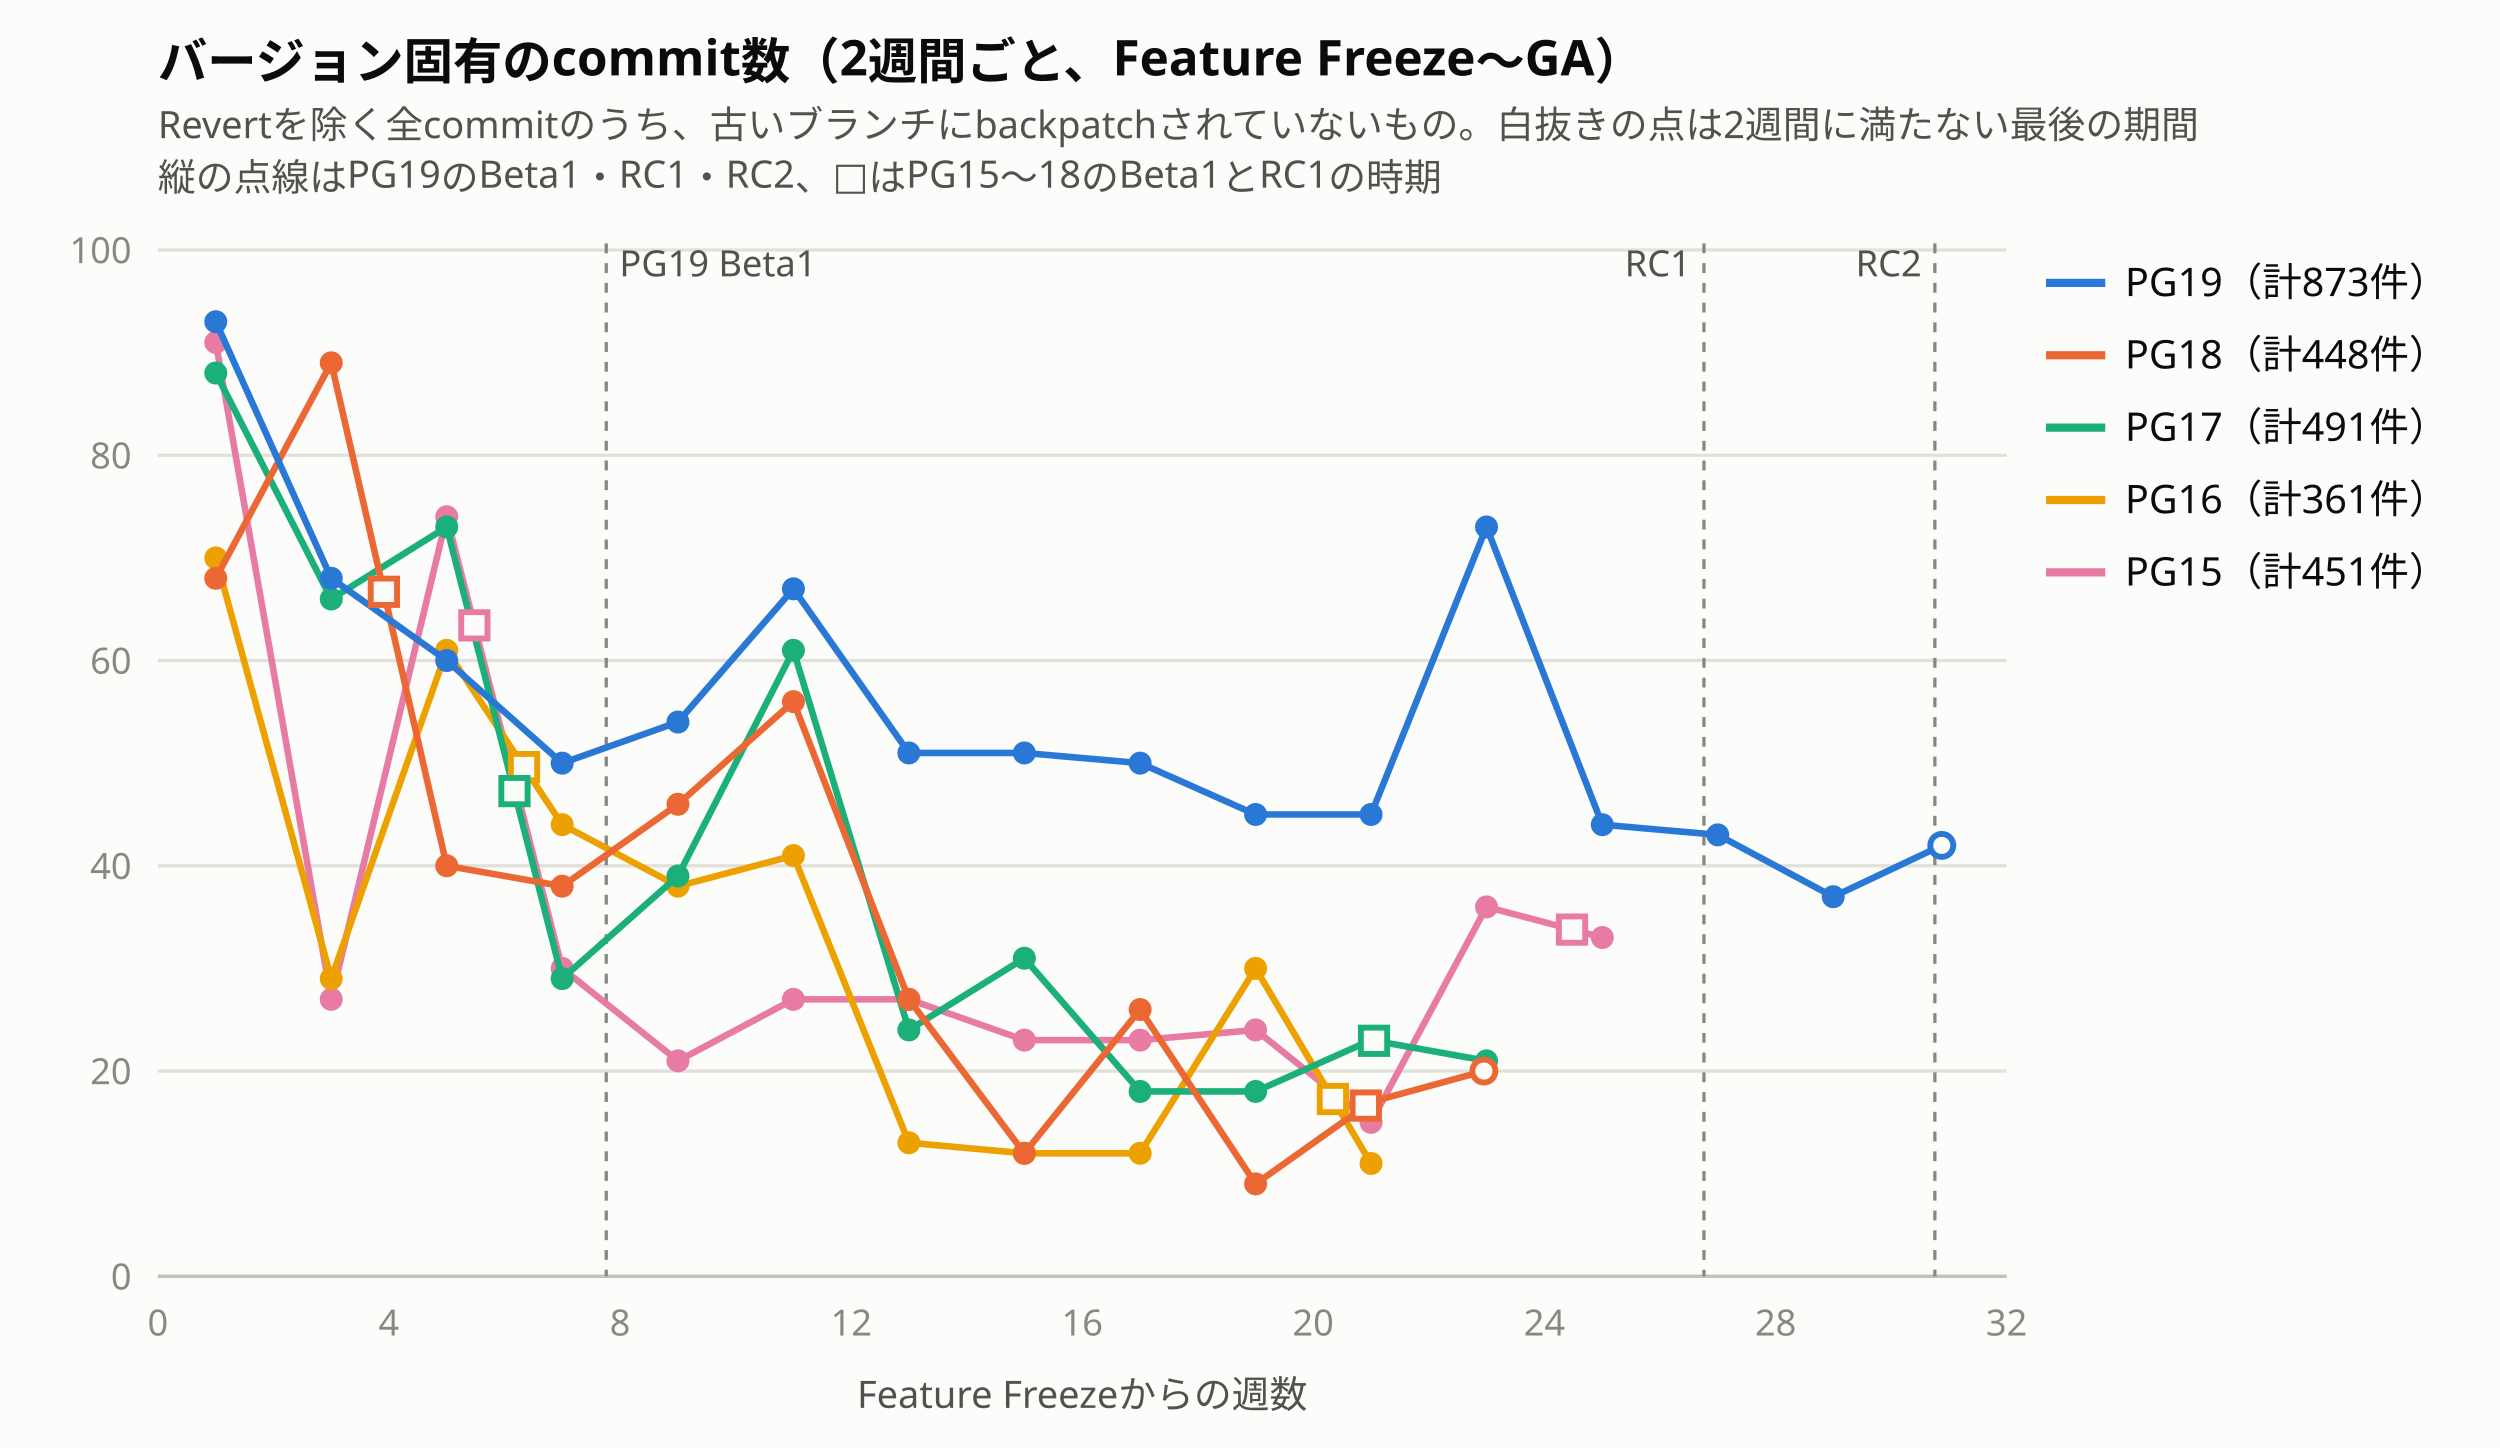
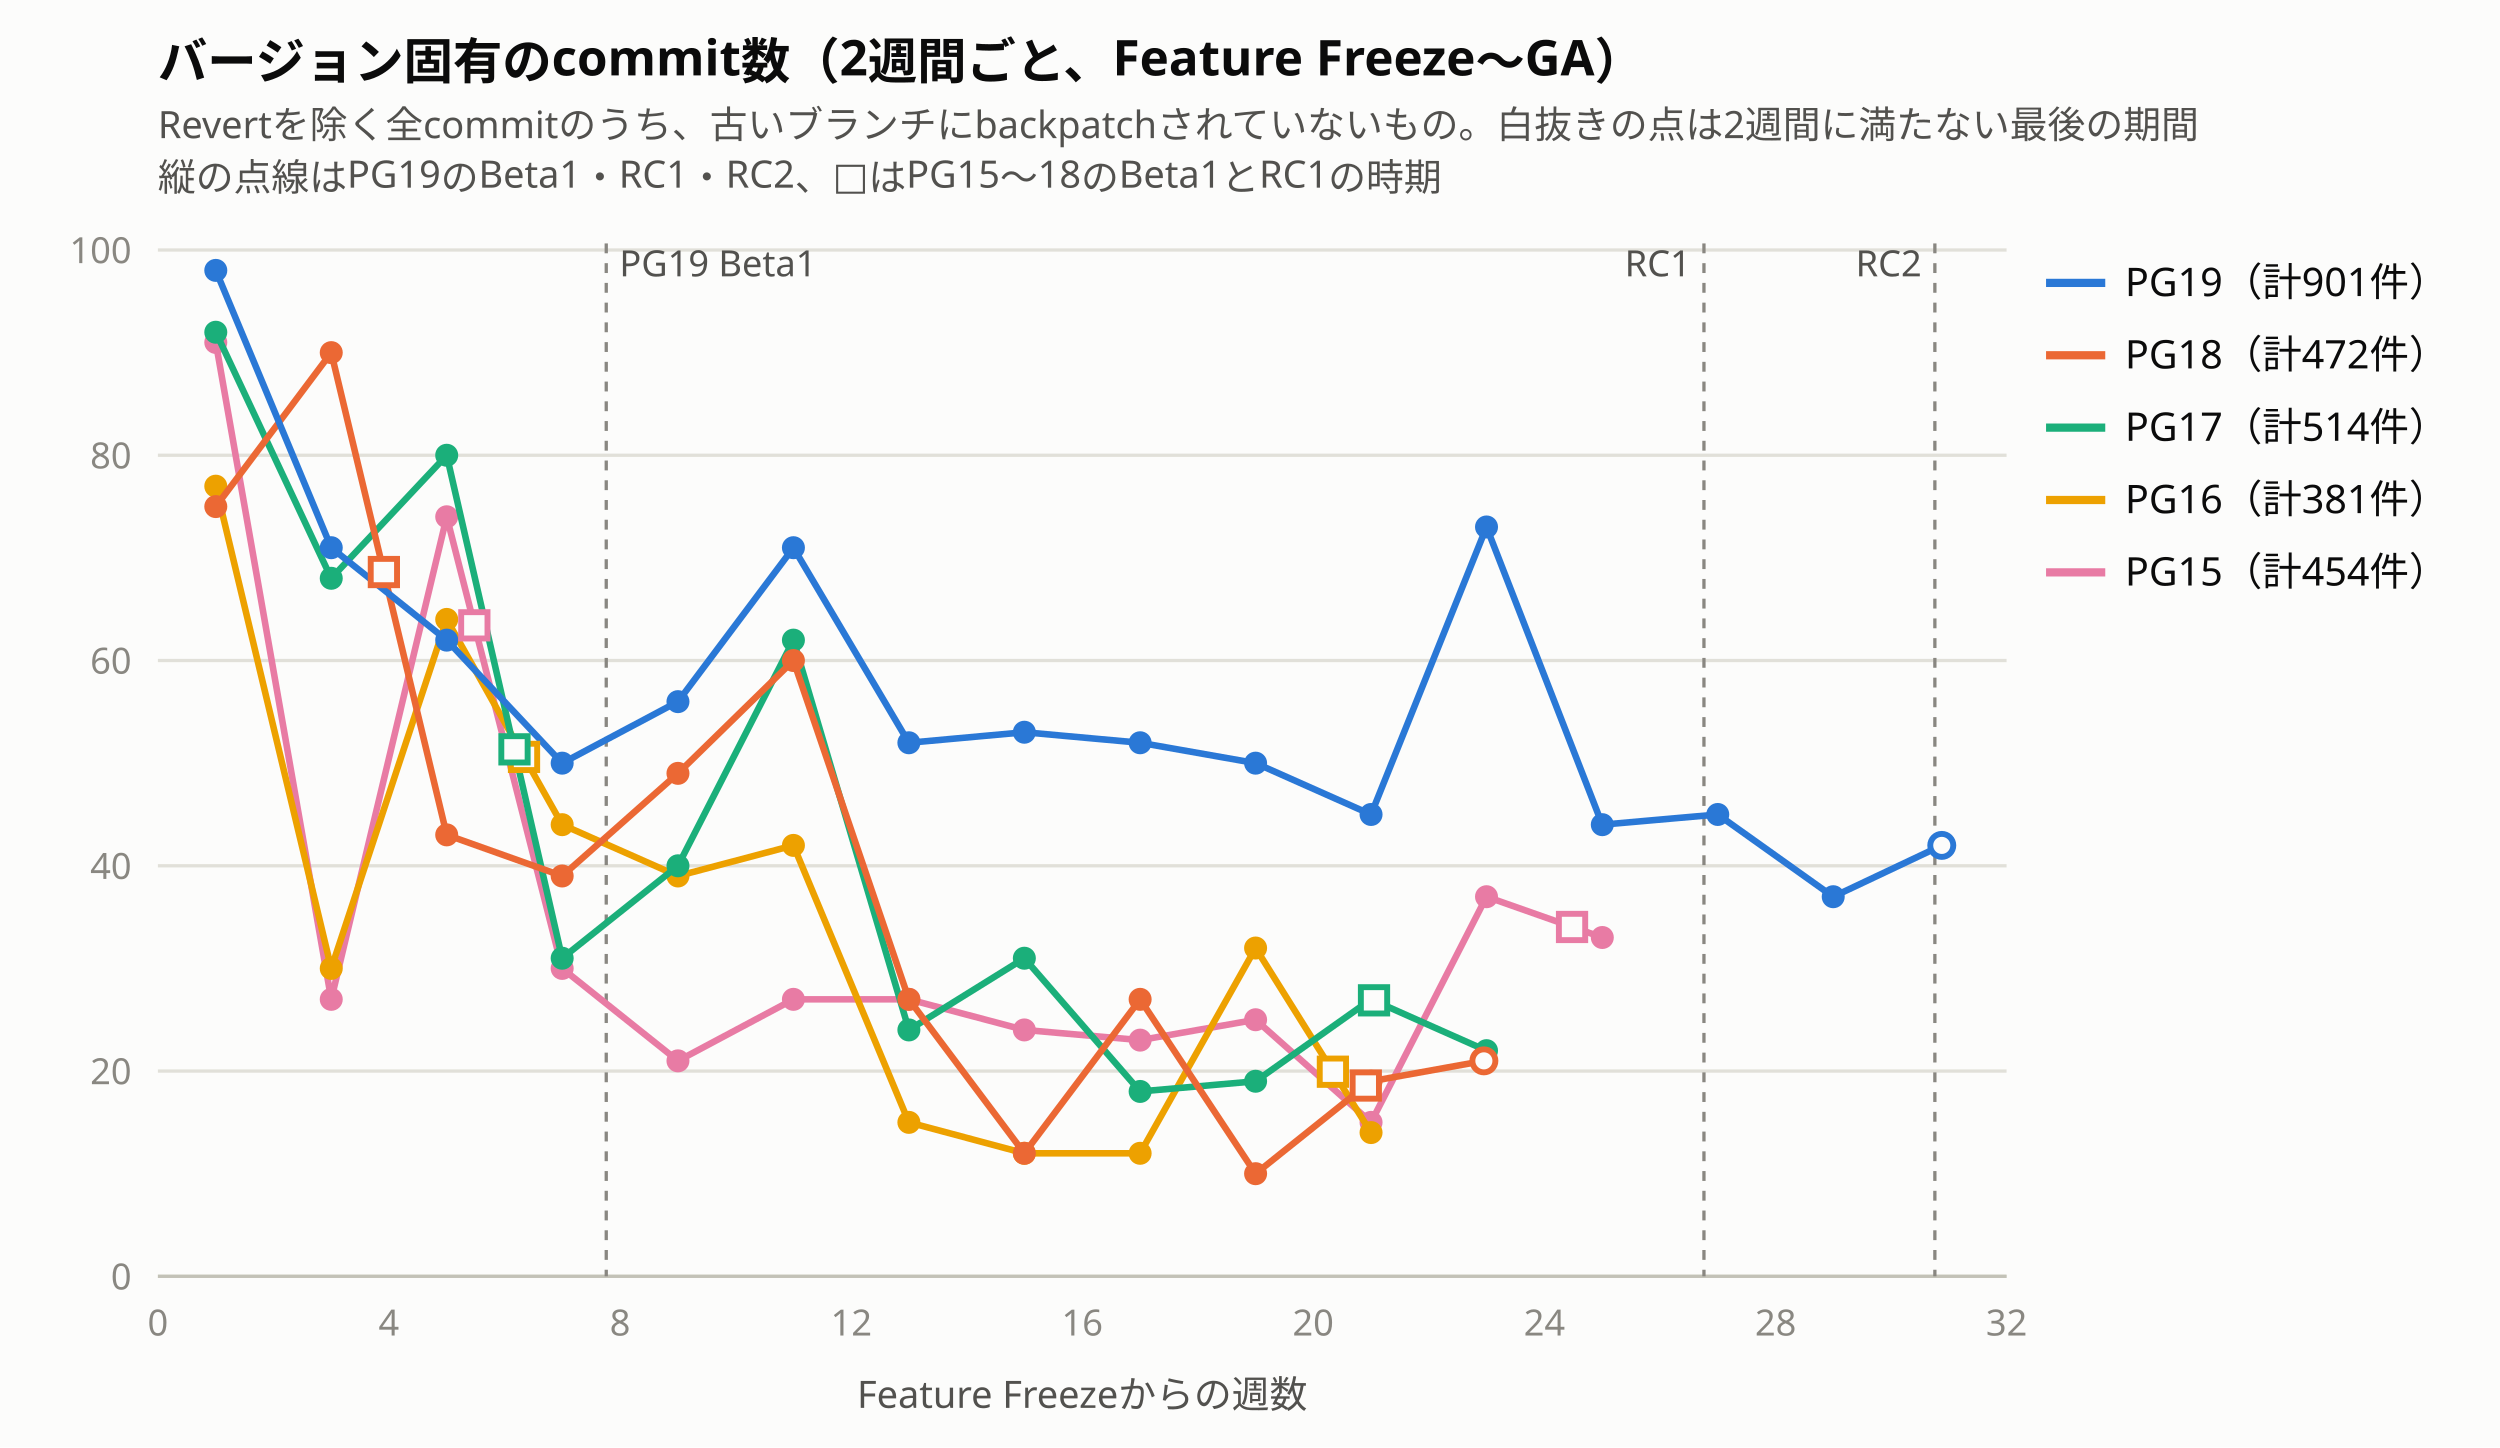
<svg xmlns="http://www.w3.org/2000/svg" viewBox="0 0 760 440" width="760" font-family="Noto Sans JP, Hiragino Sans, Meiryo, sans-serif" role="img" aria-label="Feature FreezeからGAまでの2週間ごとのバージョン固有のcommit数">
  <rect width="760" height="440" fill="#fcfcfb" />
  <text x="48" y="24" font-size="15" fill="#0b0b0b" font-weight="600">バージョン固有のcommit数（2週間ごと、Feature Freeze〜GA）</text>
  <text x="48" y="42" font-size="11.5" fill="#52514e">Revertを除く全commitのうち、古いブランチにbackpatchされていないもの。白抜きの点は2週間に満たない最後の期間</text>
  <text x="48" y="58" font-size="11.5" fill="#52514e">縦の点線はPG19のBeta1・RC1・RC2、□はPG15〜18のBeta1とRC1の時期</text>
  <line x1="48" x2="610" y1="388.0" y2="388.0" stroke="#e1e0d9" />
  <text x="40" y="392.0" font-size="11" fill="#898781" text-anchor="end">0</text>
  <line x1="48" x2="610" y1="325.6" y2="325.6" stroke="#e1e0d9" />
  <text x="40" y="329.6" font-size="11" fill="#898781" text-anchor="end">20</text>
  <line x1="48" x2="610" y1="263.2" y2="263.2" stroke="#e1e0d9" />
  <text x="40" y="267.2" font-size="11" fill="#898781" text-anchor="end">40</text>
  <line x1="48" x2="610" y1="200.8" y2="200.8" stroke="#e1e0d9" />
  <text x="40" y="204.8" font-size="11" fill="#898781" text-anchor="end">60</text>
  <line x1="48" x2="610" y1="138.4" y2="138.4" stroke="#e1e0d9" />
  <text x="40" y="142.4" font-size="11" fill="#898781" text-anchor="end">80</text>
  <line x1="48" x2="610" y1="76.0" y2="76.0" stroke="#e1e0d9" />
  <text x="40" y="80.0" font-size="11" fill="#898781" text-anchor="end">100</text>
  <text x="48.0" y="406" font-size="11" fill="#898781" text-anchor="middle">0</text>
  <text x="118.2" y="406" font-size="11" fill="#898781" text-anchor="middle">4</text>
  <text x="188.5" y="406" font-size="11" fill="#898781" text-anchor="middle">8</text>
  <text x="258.8" y="406" font-size="11" fill="#898781" text-anchor="middle">12</text>
  <text x="329.0" y="406" font-size="11" fill="#898781" text-anchor="middle">16</text>
  <text x="399.2" y="406" font-size="11" fill="#898781" text-anchor="middle">20</text>
  <text x="469.5" y="406" font-size="11" fill="#898781" text-anchor="middle">24</text>
  <text x="539.8" y="406" font-size="11" fill="#898781" text-anchor="middle">28</text>
  <text x="610.0" y="406" font-size="11" fill="#898781" text-anchor="middle">32</text>
  <line x1="48" x2="610" y1="388.0" y2="388.0" stroke="#c3c2b7" />
  <text x="329.0" y="428" font-size="11.5" fill="#52514e" text-anchor="middle">Feature Freezeからの週数</text>
  <line x1="184.3" x2="184.3" y1="74" y2="388.0" stroke="#898781" stroke-width="1" stroke-dasharray="3 3" />
  <text x="188.3" y="84" font-size="11" fill="#52514e">PG19 Beta1</text>
  <line x1="518.0" x2="518.0" y1="74" y2="388.0" stroke="#898781" stroke-width="1" stroke-dasharray="3 3" />
  <text x="514.0" y="84" font-size="11" fill="#52514e" text-anchor="end">RC1</text>
  <line x1="588.2" x2="588.2" y1="74" y2="388.0" stroke="#898781" stroke-width="1" stroke-dasharray="3 3" />
  <text x="584.2" y="84" font-size="11" fill="#52514e" text-anchor="end">RC2</text>
-   <path d="M65.6,104.1 L100.7,303.8 L135.8,157.1 L170.9,294.4 L206.1,322.5 L241.2,303.8 L276.3,303.8 L311.4,316.2 L346.6,316.2 L381.7,313.1 L416.8,341.2 L451.9,275.7 L487.1,285.0" fill="none" stroke="#e87ba4" stroke-width="2" stroke-linejoin="round" />
+   <path d="M65.6,104.1 L100.7,303.8 L135.8,157.1 L170.9,294.4 L206.1,322.5 L241.2,303.8 L276.3,303.8 L311.4,313.1 L346.6,316.2 L381.7,310.0 L416.8,341.2 L451.9,272.6 L487.1,285.0" fill="none" stroke="#e87ba4" stroke-width="2" stroke-linejoin="round" />
  <circle cx="65.6" cy="104.1" r="3.5" fill="#e87ba4" stroke="#e87ba4" stroke-width="0" />
  <circle cx="100.7" cy="303.8" r="3.5" fill="#e87ba4" stroke="#e87ba4" stroke-width="0" />
  <circle cx="135.8" cy="157.1" r="3.5" fill="#e87ba4" stroke="#e87ba4" stroke-width="0" />
  <circle cx="170.9" cy="294.4" r="3.5" fill="#e87ba4" stroke="#e87ba4" stroke-width="0" />
  <circle cx="206.1" cy="322.5" r="3.5" fill="#e87ba4" stroke="#e87ba4" stroke-width="0" />
  <circle cx="241.2" cy="303.8" r="3.5" fill="#e87ba4" stroke="#e87ba4" stroke-width="0" />
  <circle cx="276.3" cy="303.8" r="3.5" fill="#e87ba4" stroke="#e87ba4" stroke-width="0" />
-   <circle cx="311.4" cy="316.2" r="3.5" fill="#e87ba4" stroke="#e87ba4" stroke-width="0" />
+   <circle cx="311.4" cy="313.1" r="3.5" fill="#e87ba4" stroke="#e87ba4" stroke-width="0" />
  <circle cx="346.6" cy="316.2" r="3.5" fill="#e87ba4" stroke="#e87ba4" stroke-width="0" />
-   <circle cx="381.7" cy="313.1" r="3.5" fill="#e87ba4" stroke="#e87ba4" stroke-width="0" />
+   <circle cx="381.7" cy="310.0" r="3.5" fill="#e87ba4" stroke="#e87ba4" stroke-width="0" />
  <circle cx="416.8" cy="341.2" r="3.5" fill="#e87ba4" stroke="#e87ba4" stroke-width="0" />
-   <circle cx="451.9" cy="275.7" r="3.5" fill="#e87ba4" stroke="#e87ba4" stroke-width="0" />
+   <circle cx="451.9" cy="272.6" r="3.5" fill="#e87ba4" stroke="#e87ba4" stroke-width="0" />
  <circle cx="487.1" cy="285.0" r="3.5" fill="#e87ba4" stroke="#e87ba4" stroke-width="0" />
-   <path d="M65.6,169.6 L100.7,297.5 L135.8,197.7 L170.9,250.7 L206.1,269.4 L241.2,260.1 L276.3,347.4 L311.4,350.6 L346.6,350.6 L381.7,294.4 L416.8,353.7" fill="none" stroke="#eda100" stroke-width="2" stroke-linejoin="round" />
-   <circle cx="65.6" cy="169.6" r="3.5" fill="#eda100" stroke="#eda100" stroke-width="0" />
-   <circle cx="100.7" cy="297.5" r="3.5" fill="#eda100" stroke="#eda100" stroke-width="0" />
-   <circle cx="135.8" cy="197.7" r="3.5" fill="#eda100" stroke="#eda100" stroke-width="0" />
+   <path d="M65.6,147.8 L100.7,294.4 L135.8,188.3 L170.9,250.7 L206.1,266.3 L241.2,257.0 L276.3,341.2 L311.4,350.6 L346.6,350.6 L381.7,288.2 L416.8,344.3" fill="none" stroke="#eda100" stroke-width="2" stroke-linejoin="round" />
+   <circle cx="65.6" cy="147.8" r="3.5" fill="#eda100" stroke="#eda100" stroke-width="0" />
+   <circle cx="100.7" cy="294.4" r="3.5" fill="#eda100" stroke="#eda100" stroke-width="0" />
+   <circle cx="135.8" cy="188.3" r="3.5" fill="#eda100" stroke="#eda100" stroke-width="0" />
  <circle cx="170.9" cy="250.7" r="3.5" fill="#eda100" stroke="#eda100" stroke-width="0" />
-   <circle cx="206.1" cy="269.4" r="3.5" fill="#eda100" stroke="#eda100" stroke-width="0" />
-   <circle cx="241.2" cy="260.1" r="3.5" fill="#eda100" stroke="#eda100" stroke-width="0" />
-   <circle cx="276.3" cy="347.4" r="3.5" fill="#eda100" stroke="#eda100" stroke-width="0" />
+   <circle cx="206.1" cy="266.3" r="3.5" fill="#eda100" stroke="#eda100" stroke-width="0" />
+   <circle cx="241.2" cy="257.0" r="3.5" fill="#eda100" stroke="#eda100" stroke-width="0" />
+   <circle cx="276.3" cy="341.2" r="3.5" fill="#eda100" stroke="#eda100" stroke-width="0" />
  <circle cx="311.4" cy="350.6" r="3.5" fill="#eda100" stroke="#eda100" stroke-width="0" />
  <circle cx="346.6" cy="350.6" r="3.5" fill="#eda100" stroke="#eda100" stroke-width="0" />
-   <circle cx="381.7" cy="294.4" r="3.5" fill="#eda100" stroke="#eda100" stroke-width="0" />
-   <circle cx="416.8" cy="353.7" r="3.5" fill="#eda100" stroke="#eda100" stroke-width="0" />
-   <path d="M65.6,113.4 L100.7,182.1 L135.8,160.2 L170.9,297.5 L206.1,266.3 L241.2,197.7 L276.3,313.1 L311.4,291.3 L346.6,331.8 L381.7,331.8 L416.8,316.2 L451.9,322.5" fill="none" stroke="#1baf7a" stroke-width="2" stroke-linejoin="round" />
-   <circle cx="65.6" cy="113.4" r="3.5" fill="#1baf7a" stroke="#1baf7a" stroke-width="0" />
-   <circle cx="100.7" cy="182.1" r="3.5" fill="#1baf7a" stroke="#1baf7a" stroke-width="0" />
-   <circle cx="135.8" cy="160.2" r="3.5" fill="#1baf7a" stroke="#1baf7a" stroke-width="0" />
-   <circle cx="170.9" cy="297.5" r="3.5" fill="#1baf7a" stroke="#1baf7a" stroke-width="0" />
-   <circle cx="206.1" cy="266.3" r="3.5" fill="#1baf7a" stroke="#1baf7a" stroke-width="0" />
-   <circle cx="241.2" cy="197.7" r="3.5" fill="#1baf7a" stroke="#1baf7a" stroke-width="0" />
+   <circle cx="381.7" cy="288.2" r="3.5" fill="#eda100" stroke="#eda100" stroke-width="0" />
+   <circle cx="416.8" cy="344.3" r="3.5" fill="#eda100" stroke="#eda100" stroke-width="0" />
+   <path d="M65.6,101.0 L100.7,175.8 L135.8,138.4 L170.9,291.3 L206.1,263.2 L241.2,194.6 L276.3,313.1 L311.4,291.3 L346.6,331.8 L381.7,328.7 L416.8,303.8 L451.9,319.4" fill="none" stroke="#1baf7a" stroke-width="2" stroke-linejoin="round" />
+   <circle cx="65.6" cy="101.0" r="3.5" fill="#1baf7a" stroke="#1baf7a" stroke-width="0" />
+   <circle cx="100.7" cy="175.8" r="3.5" fill="#1baf7a" stroke="#1baf7a" stroke-width="0" />
+   <circle cx="135.8" cy="138.4" r="3.5" fill="#1baf7a" stroke="#1baf7a" stroke-width="0" />
+   <circle cx="170.9" cy="291.3" r="3.5" fill="#1baf7a" stroke="#1baf7a" stroke-width="0" />
+   <circle cx="206.1" cy="263.2" r="3.5" fill="#1baf7a" stroke="#1baf7a" stroke-width="0" />
+   <circle cx="241.2" cy="194.6" r="3.5" fill="#1baf7a" stroke="#1baf7a" stroke-width="0" />
  <circle cx="276.3" cy="313.1" r="3.5" fill="#1baf7a" stroke="#1baf7a" stroke-width="0" />
  <circle cx="311.4" cy="291.3" r="3.5" fill="#1baf7a" stroke="#1baf7a" stroke-width="0" />
  <circle cx="346.6" cy="331.8" r="3.5" fill="#1baf7a" stroke="#1baf7a" stroke-width="0" />
-   <circle cx="381.7" cy="331.8" r="3.5" fill="#1baf7a" stroke="#1baf7a" stroke-width="0" />
-   <circle cx="416.8" cy="316.2" r="3.5" fill="#1baf7a" stroke="#1baf7a" stroke-width="0" />
-   <circle cx="451.9" cy="322.5" r="3.5" fill="#1baf7a" stroke="#1baf7a" stroke-width="0" />
-   <path d="M65.6,175.8 L100.7,110.3 L135.8,263.2 L170.9,269.4 L206.1,244.5 L241.2,213.3 L276.3,303.8 L311.4,350.6 L346.6,306.9 L381.7,359.9 L416.8,335.0 L451.1,325.6" fill="none" stroke="#eb6834" stroke-width="2" stroke-linejoin="round" />
-   <circle cx="65.6" cy="175.8" r="3.5" fill="#eb6834" stroke="#eb6834" stroke-width="0" />
-   <circle cx="100.7" cy="110.3" r="3.5" fill="#eb6834" stroke="#eb6834" stroke-width="0" />
-   <circle cx="135.8" cy="263.2" r="3.5" fill="#eb6834" stroke="#eb6834" stroke-width="0" />
-   <circle cx="170.9" cy="269.4" r="3.5" fill="#eb6834" stroke="#eb6834" stroke-width="0" />
-   <circle cx="206.1" cy="244.5" r="3.5" fill="#eb6834" stroke="#eb6834" stroke-width="0" />
-   <circle cx="241.2" cy="213.3" r="3.5" fill="#eb6834" stroke="#eb6834" stroke-width="0" />
+   <circle cx="381.7" cy="328.7" r="3.5" fill="#1baf7a" stroke="#1baf7a" stroke-width="0" />
+   <circle cx="416.8" cy="303.8" r="3.5" fill="#1baf7a" stroke="#1baf7a" stroke-width="0" />
+   <circle cx="451.9" cy="319.4" r="3.5" fill="#1baf7a" stroke="#1baf7a" stroke-width="0" />
+   <path d="M65.6,154.0 L100.7,107.2 L135.8,253.8 L170.9,266.3 L206.1,235.1 L241.2,200.8 L276.3,303.8 L311.4,350.6 L346.6,303.8 L381.7,356.8 L416.8,328.7 L451.1,322.5" fill="none" stroke="#eb6834" stroke-width="2" stroke-linejoin="round" />
+   <circle cx="65.6" cy="154.0" r="3.5" fill="#eb6834" stroke="#eb6834" stroke-width="0" />
+   <circle cx="100.7" cy="107.2" r="3.5" fill="#eb6834" stroke="#eb6834" stroke-width="0" />
+   <circle cx="135.8" cy="253.8" r="3.5" fill="#eb6834" stroke="#eb6834" stroke-width="0" />
+   <circle cx="170.9" cy="266.3" r="3.5" fill="#eb6834" stroke="#eb6834" stroke-width="0" />
+   <circle cx="206.1" cy="235.1" r="3.5" fill="#eb6834" stroke="#eb6834" stroke-width="0" />
+   <circle cx="241.2" cy="200.8" r="3.5" fill="#eb6834" stroke="#eb6834" stroke-width="0" />
  <circle cx="276.3" cy="303.8" r="3.5" fill="#eb6834" stroke="#eb6834" stroke-width="0" />
  <circle cx="311.4" cy="350.6" r="3.5" fill="#eb6834" stroke="#eb6834" stroke-width="0" />
-   <circle cx="346.6" cy="306.9" r="3.5" fill="#eb6834" stroke="#eb6834" stroke-width="0" />
-   <circle cx="381.7" cy="359.9" r="3.5" fill="#eb6834" stroke="#eb6834" stroke-width="0" />
-   <circle cx="416.8" cy="335.0" r="3.5" fill="#eb6834" stroke="#eb6834" stroke-width="0" />
-   <circle cx="451.1" cy="325.6" r="3.5" fill="#fcfcfb" stroke="#eb6834" stroke-width="1.8" />
-   <path d="M65.6,97.8 L100.7,175.8 L135.8,200.8 L170.9,232.0 L206.1,219.5 L241.2,179.0 L276.3,228.9 L311.4,228.9 L346.6,232.0 L381.7,247.6 L416.8,247.6 L451.9,160.2 L487.1,250.7 L522.2,253.8 L557.3,272.6 L590.3,257.0" fill="none" stroke="#2a78d6" stroke-width="2" stroke-linejoin="round" />
-   <circle cx="65.6" cy="97.8" r="3.5" fill="#2a78d6" stroke="#2a78d6" stroke-width="0" />
-   <circle cx="100.7" cy="175.8" r="3.5" fill="#2a78d6" stroke="#2a78d6" stroke-width="0" />
-   <circle cx="135.8" cy="200.8" r="3.5" fill="#2a78d6" stroke="#2a78d6" stroke-width="0" />
+   <circle cx="346.6" cy="303.8" r="3.5" fill="#eb6834" stroke="#eb6834" stroke-width="0" />
+   <circle cx="381.7" cy="356.8" r="3.5" fill="#eb6834" stroke="#eb6834" stroke-width="0" />
+   <circle cx="416.8" cy="328.7" r="3.5" fill="#eb6834" stroke="#eb6834" stroke-width="0" />
+   <circle cx="451.1" cy="322.5" r="3.5" fill="#fcfcfb" stroke="#eb6834" stroke-width="1.8" />
+   <path d="M65.6,82.2 L100.7,166.5 L135.8,194.6 L170.9,232.0 L206.1,213.3 L241.2,166.5 L276.3,225.8 L311.4,222.6 L346.6,225.8 L381.7,232.0 L416.8,247.6 L451.9,160.2 L487.1,250.7 L522.2,247.6 L557.3,272.6 L590.3,257.0" fill="none" stroke="#2a78d6" stroke-width="2" stroke-linejoin="round" />
+   <circle cx="65.6" cy="82.2" r="3.5" fill="#2a78d6" stroke="#2a78d6" stroke-width="0" />
+   <circle cx="100.7" cy="166.5" r="3.5" fill="#2a78d6" stroke="#2a78d6" stroke-width="0" />
+   <circle cx="135.8" cy="194.6" r="3.5" fill="#2a78d6" stroke="#2a78d6" stroke-width="0" />
  <circle cx="170.9" cy="232.0" r="3.5" fill="#2a78d6" stroke="#2a78d6" stroke-width="0" />
-   <circle cx="206.1" cy="219.5" r="3.5" fill="#2a78d6" stroke="#2a78d6" stroke-width="0" />
-   <circle cx="241.2" cy="179.0" r="3.5" fill="#2a78d6" stroke="#2a78d6" stroke-width="0" />
-   <circle cx="276.3" cy="228.9" r="3.5" fill="#2a78d6" stroke="#2a78d6" stroke-width="0" />
-   <circle cx="311.4" cy="228.9" r="3.5" fill="#2a78d6" stroke="#2a78d6" stroke-width="0" />
-   <circle cx="346.6" cy="232.0" r="3.5" fill="#2a78d6" stroke="#2a78d6" stroke-width="0" />
-   <circle cx="381.7" cy="247.6" r="3.5" fill="#2a78d6" stroke="#2a78d6" stroke-width="0" />
+   <circle cx="206.1" cy="213.3" r="3.5" fill="#2a78d6" stroke="#2a78d6" stroke-width="0" />
+   <circle cx="241.2" cy="166.5" r="3.5" fill="#2a78d6" stroke="#2a78d6" stroke-width="0" />
+   <circle cx="276.3" cy="225.8" r="3.5" fill="#2a78d6" stroke="#2a78d6" stroke-width="0" />
+   <circle cx="311.4" cy="222.6" r="3.5" fill="#2a78d6" stroke="#2a78d6" stroke-width="0" />
+   <circle cx="346.6" cy="225.8" r="3.5" fill="#2a78d6" stroke="#2a78d6" stroke-width="0" />
+   <circle cx="381.7" cy="232.0" r="3.5" fill="#2a78d6" stroke="#2a78d6" stroke-width="0" />
  <circle cx="416.8" cy="247.6" r="3.5" fill="#2a78d6" stroke="#2a78d6" stroke-width="0" />
  <circle cx="451.9" cy="160.2" r="3.5" fill="#2a78d6" stroke="#2a78d6" stroke-width="0" />
  <circle cx="487.1" cy="250.7" r="3.5" fill="#2a78d6" stroke="#2a78d6" stroke-width="0" />
-   <circle cx="522.2" cy="253.8" r="3.5" fill="#2a78d6" stroke="#2a78d6" stroke-width="0" />
+   <circle cx="522.2" cy="247.6" r="3.5" fill="#2a78d6" stroke="#2a78d6" stroke-width="0" />
  <circle cx="557.3" cy="272.6" r="3.5" fill="#2a78d6" stroke="#2a78d6" stroke-width="0" />
  <circle cx="590.3" cy="257.0" r="3.5" fill="#fcfcfb" stroke="#2a78d6" stroke-width="1.8" />
  <rect x="140.2" y="186.1" width="8" height="8" fill="#fcfcfb" stroke="#e87ba4" stroke-width="1.8" />
-   <rect x="473.9" y="278.6" width="8" height="8" fill="#fcfcfb" stroke="#e87ba4" stroke-width="1.8" />
-   <rect x="155.3" y="229.2" width="8" height="8" fill="#fcfcfb" stroke="#eda100" stroke-width="1.8" />
-   <rect x="401.2" y="330.1" width="8" height="8" fill="#fcfcfb" stroke="#eda100" stroke-width="1.8" />
-   <rect x="152.4" y="236.5" width="8" height="8" fill="#fcfcfb" stroke="#1baf7a" stroke-width="1.8" />
-   <rect x="413.7" y="312.4" width="8" height="8" fill="#fcfcfb" stroke="#1baf7a" stroke-width="1.8" />
-   <rect x="112.7" y="175.9" width="8" height="8" fill="#fcfcfb" stroke="#eb6834" stroke-width="1.8" />
-   <rect x="411.2" y="332.1" width="8" height="8" fill="#fcfcfb" stroke="#eb6834" stroke-width="1.8" />
+   <rect x="473.9" y="277.8" width="8" height="8" fill="#fcfcfb" stroke="#e87ba4" stroke-width="1.8" />
+   <rect x="155.3" y="226.1" width="8" height="8" fill="#fcfcfb" stroke="#eda100" stroke-width="1.8" />
+   <rect x="401.2" y="321.8" width="8" height="8" fill="#fcfcfb" stroke="#eda100" stroke-width="1.8" />
+   <rect x="152.4" y="223.8" width="8" height="8" fill="#fcfcfb" stroke="#1baf7a" stroke-width="1.8" />
+   <rect x="413.7" y="300.1" width="8" height="8" fill="#fcfcfb" stroke="#1baf7a" stroke-width="1.8" />
+   <rect x="112.7" y="169.9" width="8" height="8" fill="#fcfcfb" stroke="#eb6834" stroke-width="1.8" />
+   <rect x="411.2" y="326.0" width="8" height="8" fill="#fcfcfb" stroke="#eb6834" stroke-width="1.8" />
  <line x1="622" x2="640" y1="86" y2="86" stroke="#2a78d6" stroke-width="2.5" />
-   <text x="646" y="90" font-size="12" fill="#0b0b0b">PG19（計873件）</text>
+   <text x="646" y="90" font-size="12" fill="#0b0b0b">PG19（計901件）</text>
  <line x1="622" x2="640" y1="108" y2="108" stroke="#eb6834" stroke-width="2.5" />
-   <text x="646" y="112" font-size="12" fill="#0b0b0b">PG18（計448件）</text>
+   <text x="646" y="112" font-size="12" fill="#0b0b0b">PG18（計472件）</text>
  <line x1="622" x2="640" y1="130" y2="130" stroke="#1baf7a" stroke-width="2.5" />
-   <text x="646" y="134" font-size="12" fill="#0b0b0b">PG17（計491件）</text>
+   <text x="646" y="134" font-size="12" fill="#0b0b0b">PG17（計514件）</text>
  <line x1="622" x2="640" y1="152" y2="152" stroke="#eda100" stroke-width="2.5" />
-   <text x="646" y="156" font-size="12" fill="#0b0b0b">PG16（計361件）</text>
+   <text x="646" y="156" font-size="12" fill="#0b0b0b">PG16（計381件）</text>
  <line x1="622" x2="640" y1="174" y2="174" stroke="#e87ba4" stroke-width="2.5" />
-   <text x="646" y="178" font-size="12" fill="#0b0b0b">PG15（計451件）</text>
+   <text x="646" y="178" font-size="12" fill="#0b0b0b">PG15（計454件）</text>
</svg>
